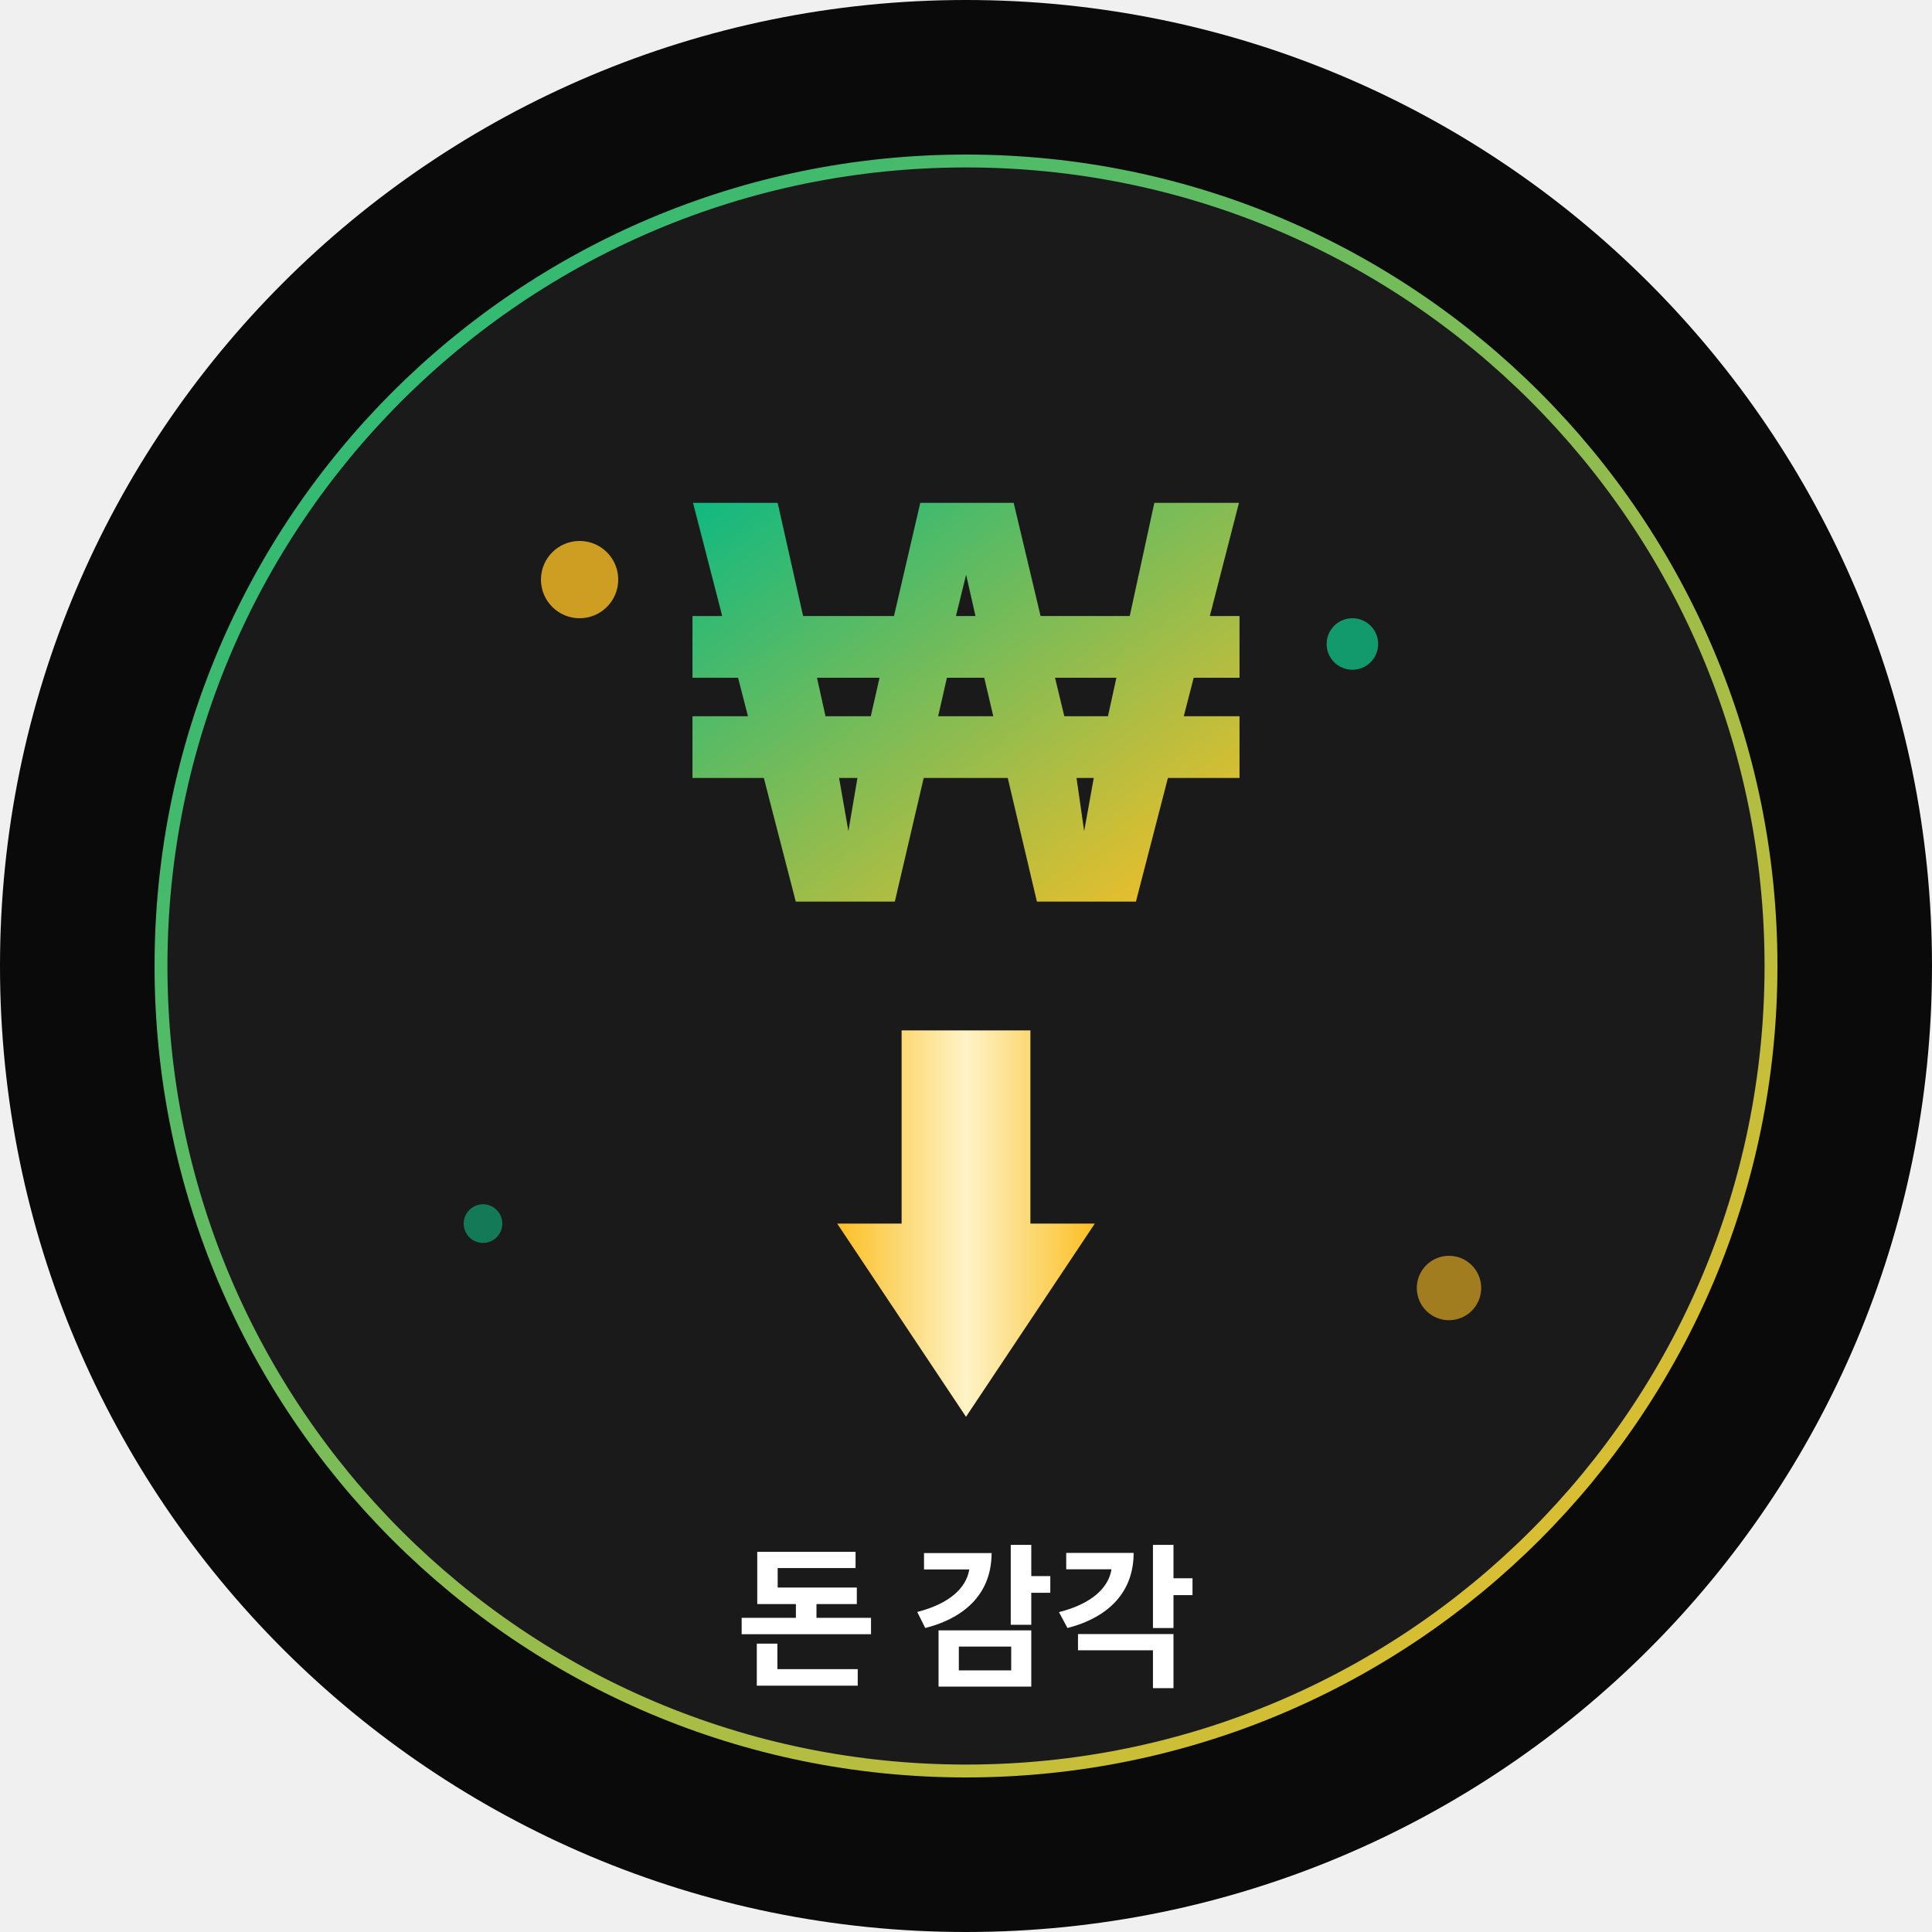
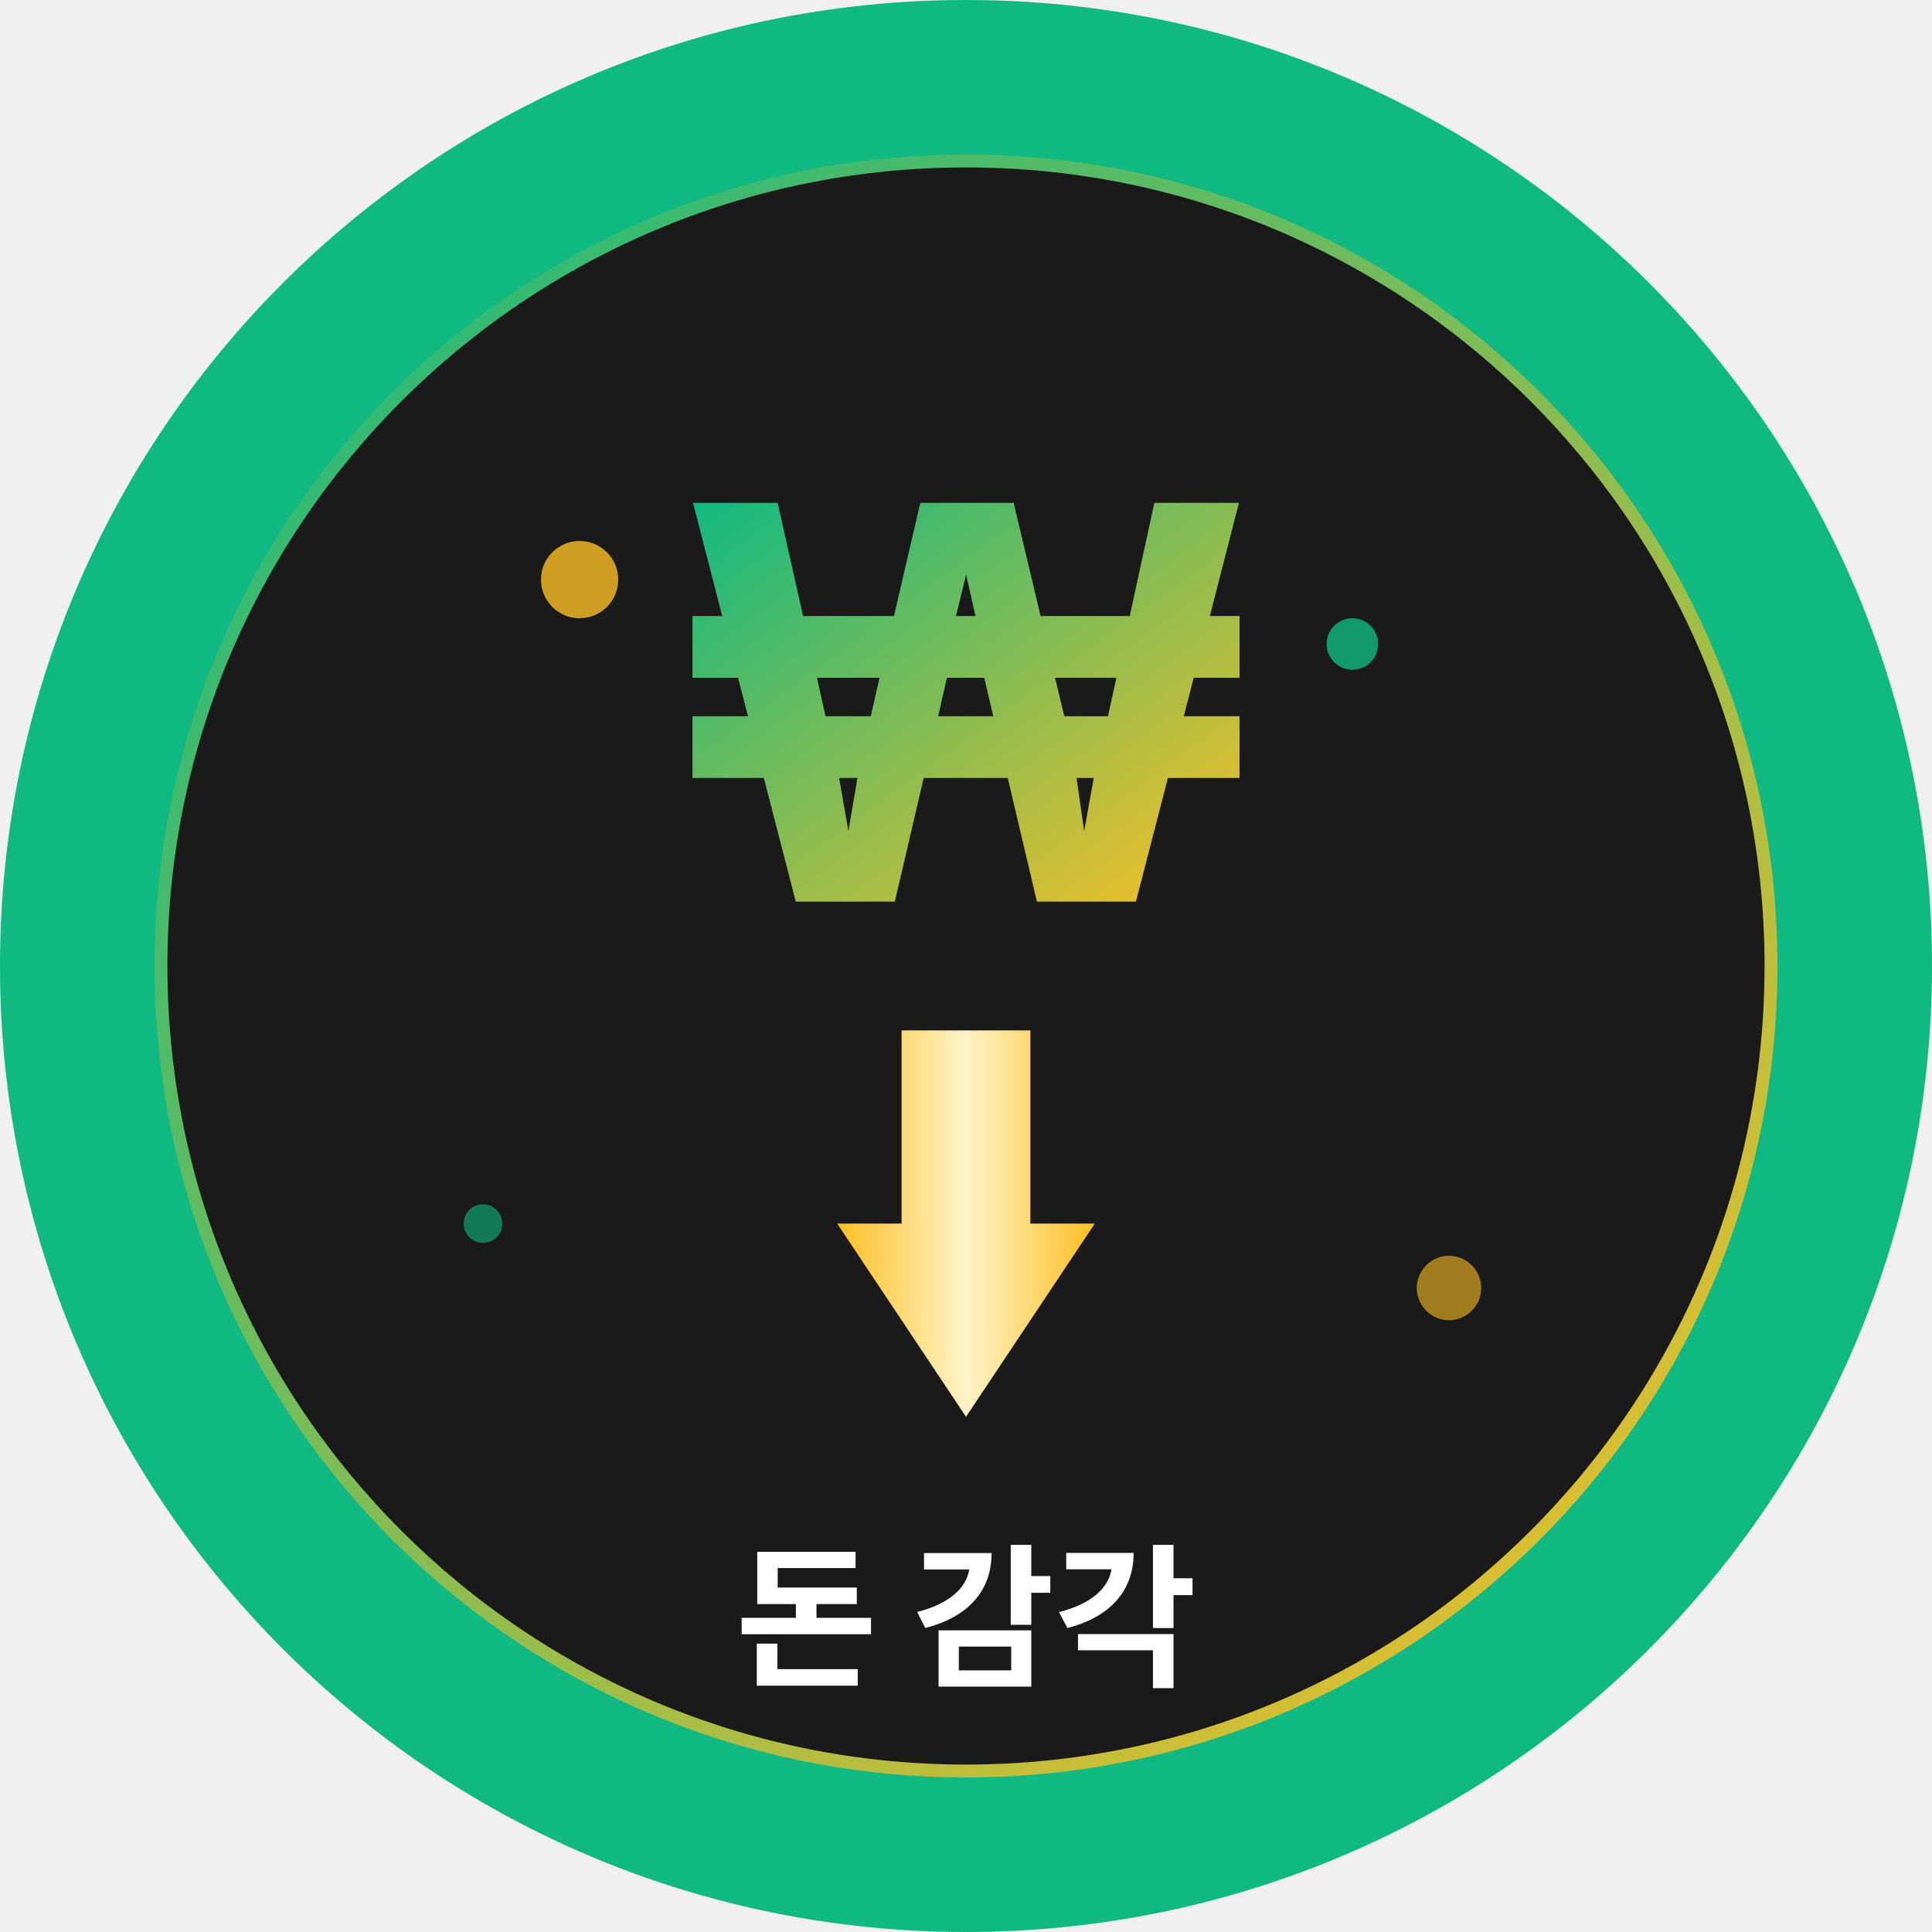
<svg xmlns="http://www.w3.org/2000/svg" width="600" height="600" viewBox="0 0 600 600" fill="none">
-   <circle cx="300" cy="300" r="300" fill="#0a0a0a" />
+   <circle cx="300" cy="300" r="300" fill="#10B981" />
  <defs>
    <linearGradient id="greenGold" x1="0%" y1="0%" x2="100%" y2="100%">
      <stop offset="0%" style="stop-color:#10B981" />
      <stop offset="100%" style="stop-color:#fbbf24" />
    </linearGradient>
    <linearGradient id="goldShine" x1="0%" y1="0%" x2="100%" y2="0%">
      <stop offset="0%" style="stop-color:#fbbf24" />
      <stop offset="50%" style="stop-color:#fef3c7" />
      <stop offset="100%" style="stop-color:#fbbf24" />
    </linearGradient>
  </defs>
  <circle cx="300" cy="300" r="250" fill="#1a1a1a" stroke="url(#greenGold)" stroke-width="4" />
  <text x="300" y="280" text-anchor="middle" font-family="Arial, sans-serif" font-size="180" font-weight="bold" fill="url(#greenGold)">
    ₩
  </text>
  <path d="M300 320 L340 380 L320 380 L320 440 L280 440 L280 380 L260 380 Z" fill="url(#goldShine)" transform="rotate(180, 300, 380)" />
  <circle cx="180" cy="180" r="12" fill="#fbbf24" opacity="0.8" />
  <circle cx="420" cy="200" r="8" fill="#10B981" opacity="0.8" />
  <circle cx="450" cy="400" r="10" fill="#fbbf24" opacity="0.6" />
  <circle cx="150" cy="380" r="6" fill="#10B981" opacity="0.6" />
  <text x="300" y="520" text-anchor="middle" font-family="Arial, sans-serif" font-size="48" font-weight="bold" fill="#ffffff">
    돈 감각
  </text>
</svg>
